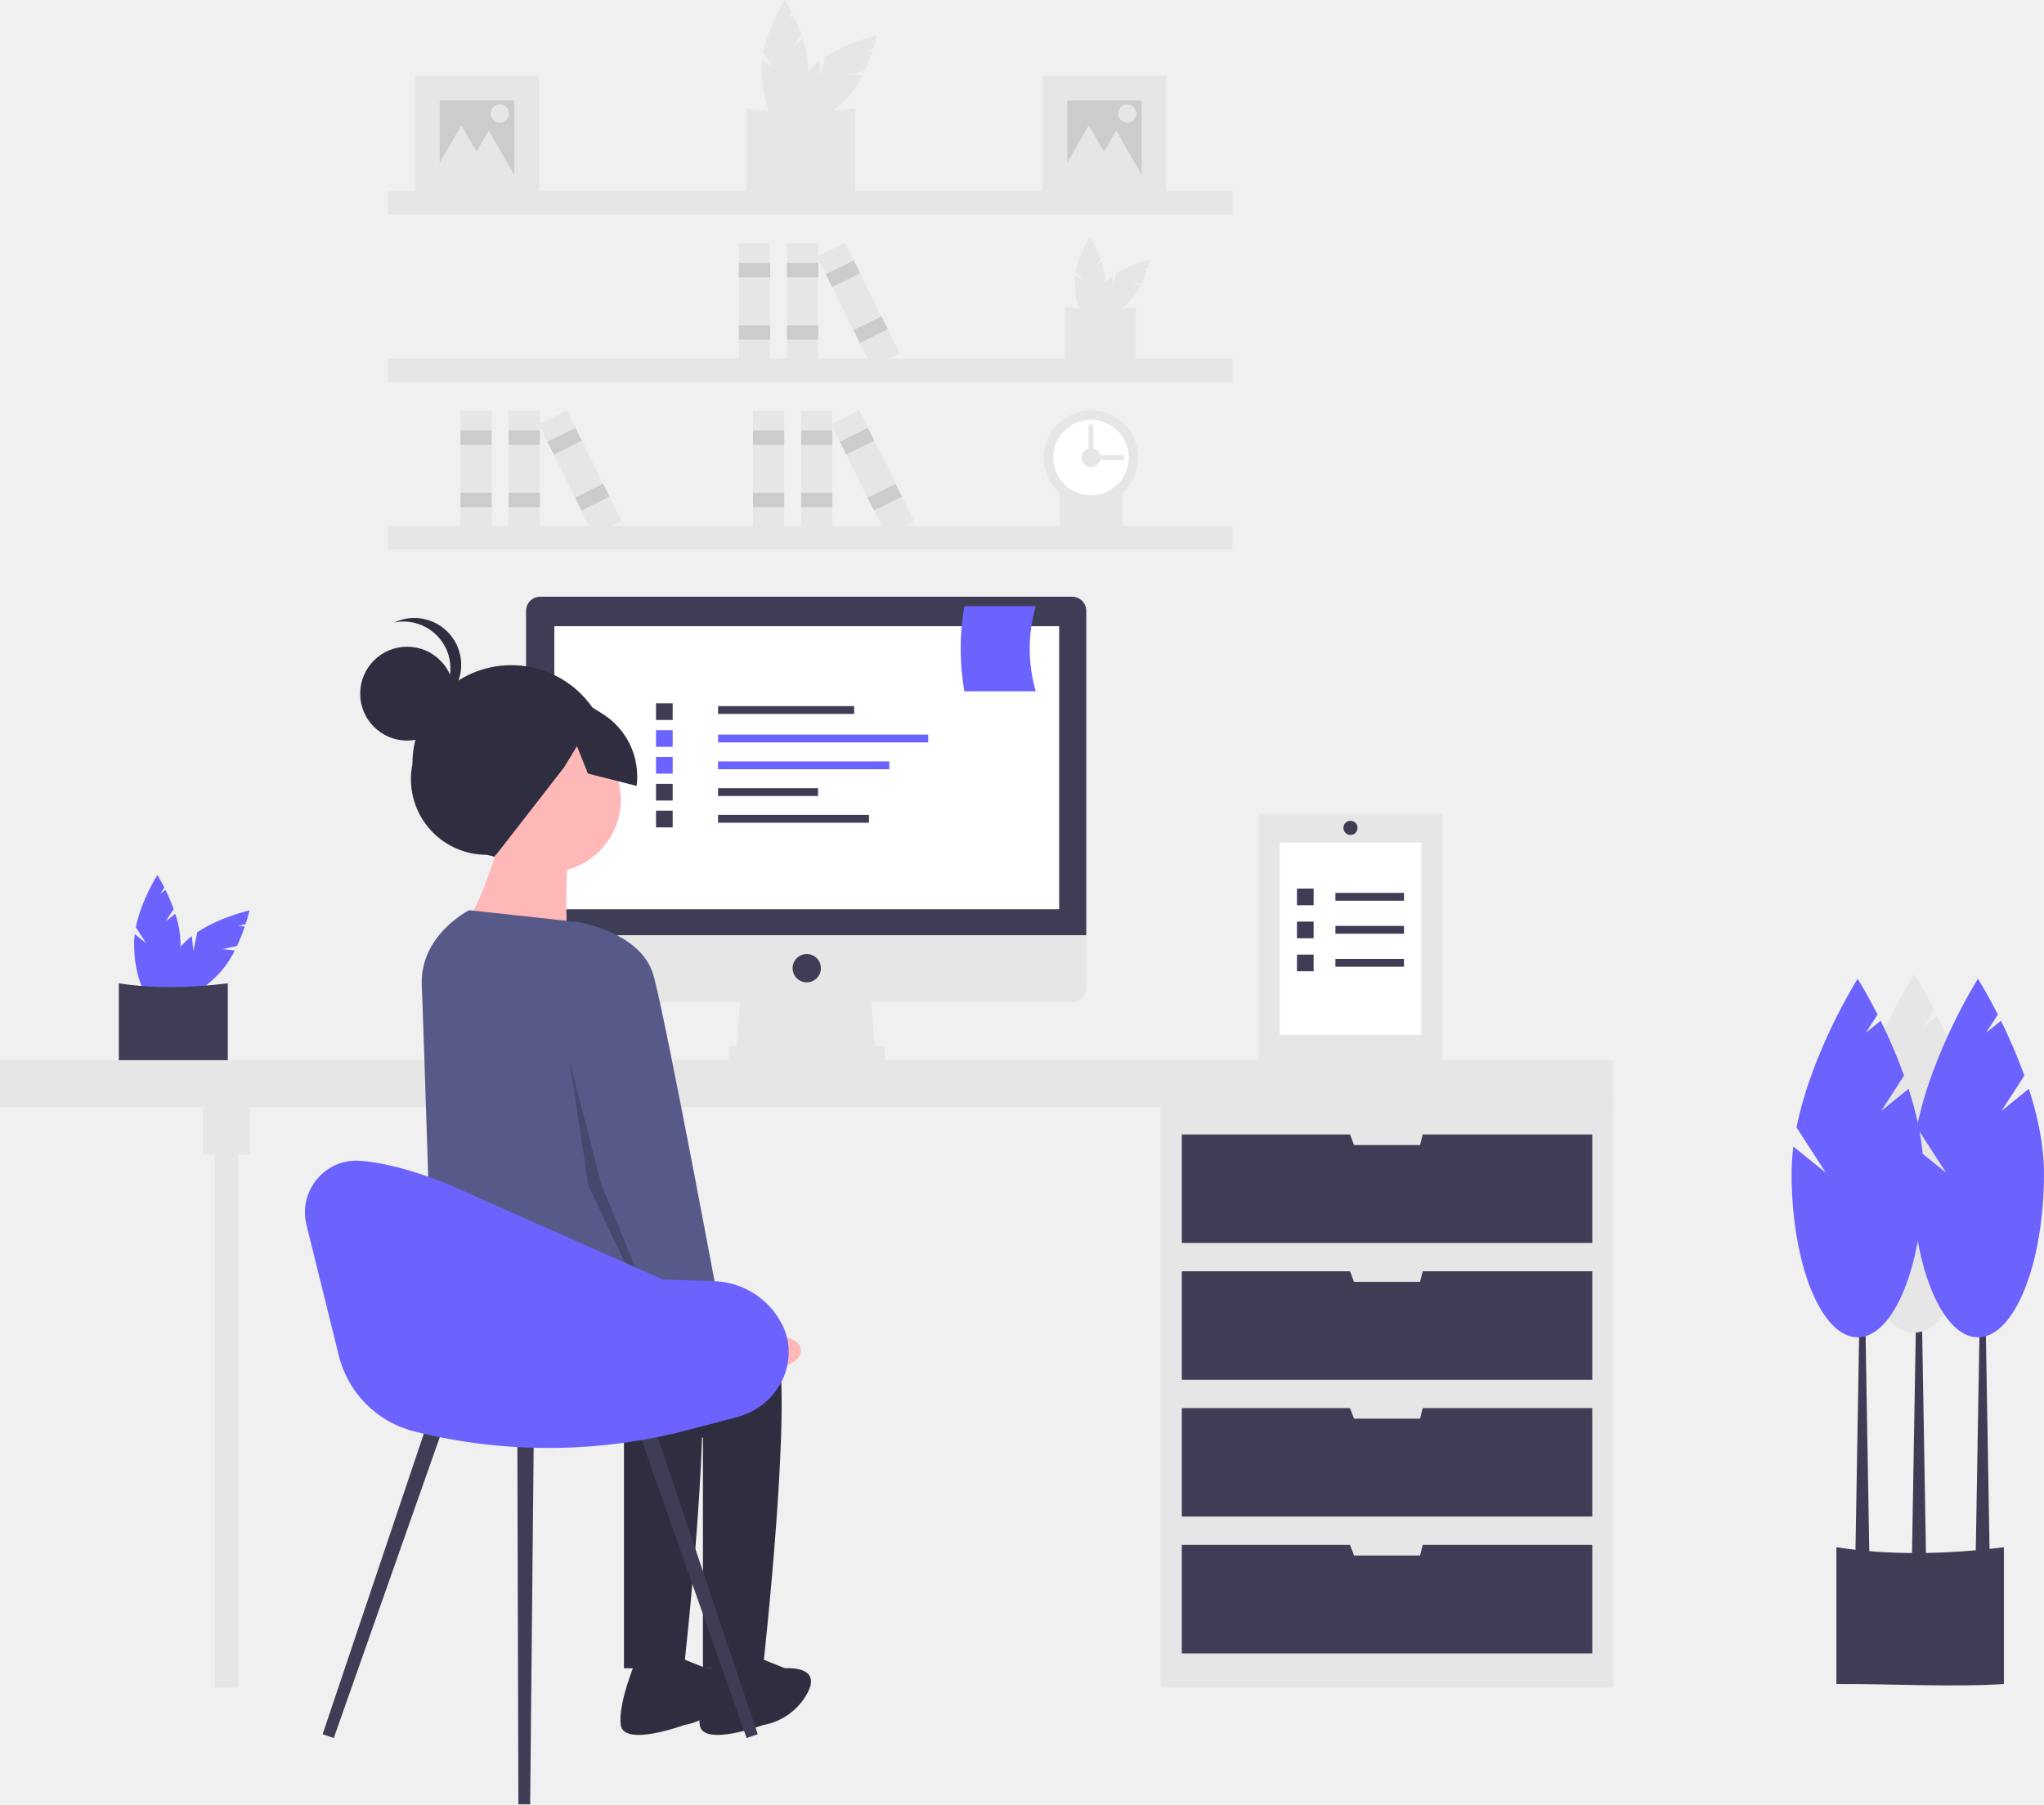
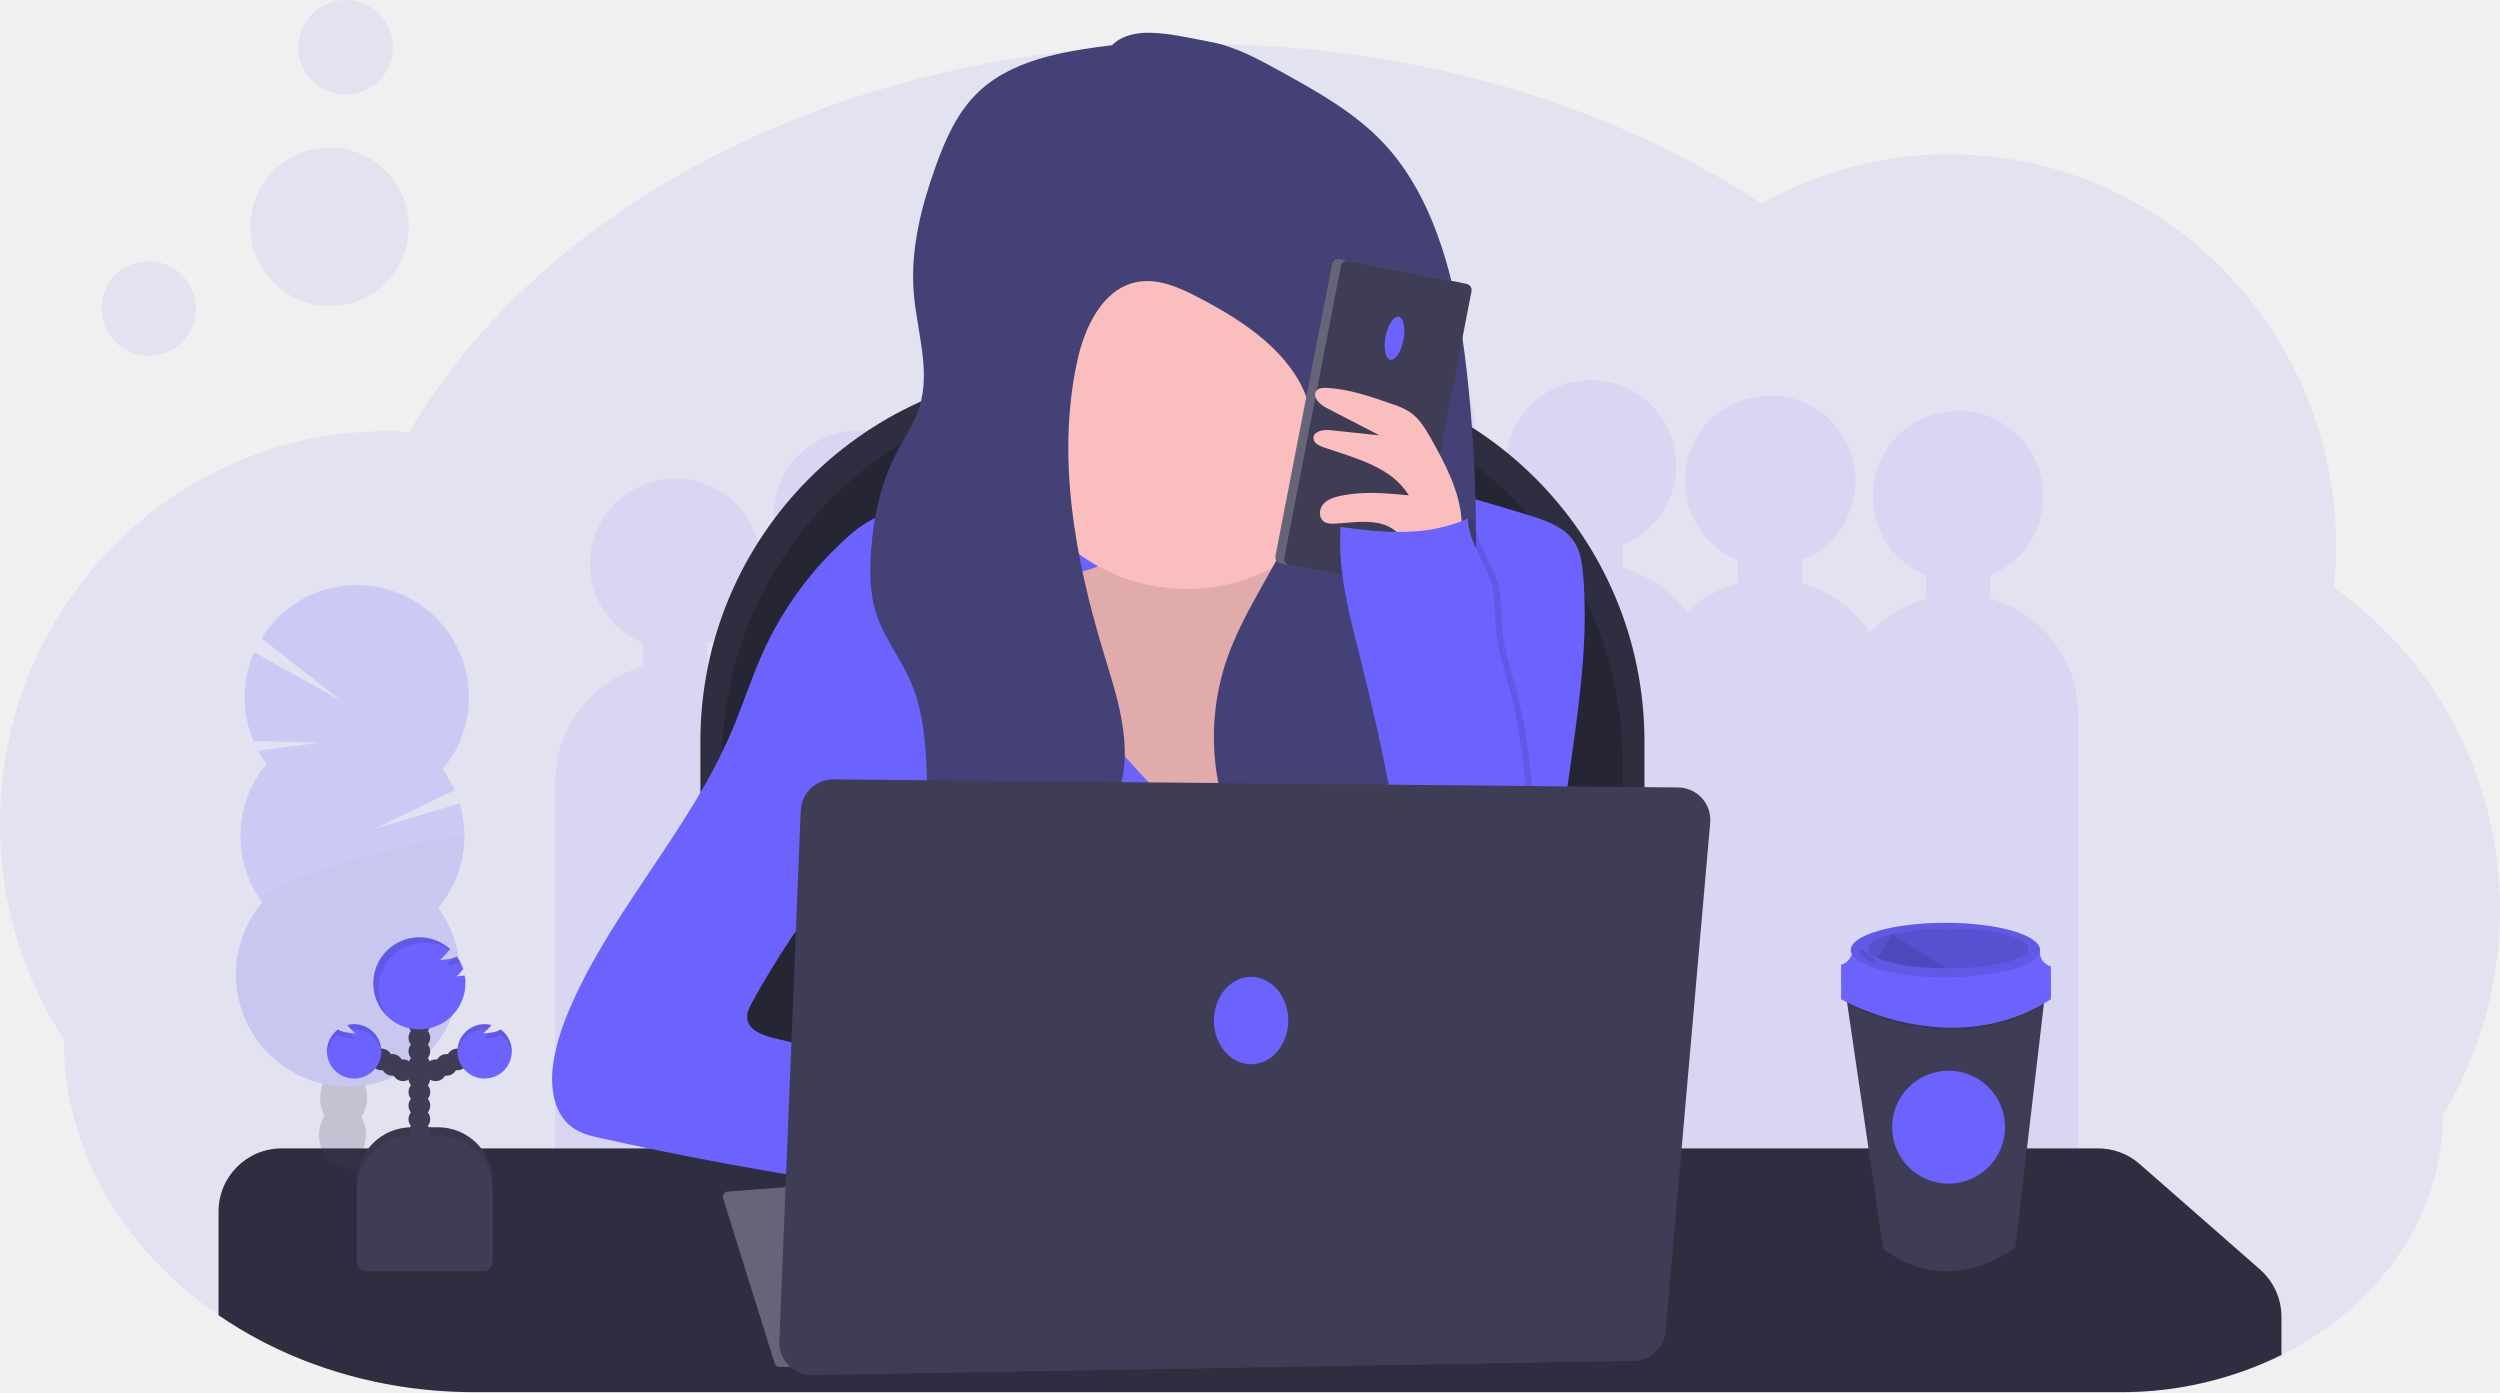
- <svg xmlns="http://www.w3.org/2000/svg" data-name="Layer 1" width="882.346" height="778.999" viewBox="0 0 882.346 778.999">
-   <path d="M501.189,80.561l3.47-5.362a80.387,80.387,0,0,0-3.56-8.333l-2.244,1.812,1.776-2.745c-1.693-3.333-3.025-5.432-3.025-5.432s-6.958,10.965-9.283,22.575l4.452,6.881-4.929-3.981a32.522,32.522,0,0,0-.27,4.078c0,13.75,4.491,24.896,10.03,24.896s10.03-11.146,10.03-24.896a42.818,42.818,0,0,0-2.295-12.847Z" transform="translate(-158.8268 -60.50072)" fill="#e6e6e6" />
-   <path d="M525.747,92.481l6.245-1.338a80.386,80.386,0,0,0,3.375-8.409l-2.868-.305,3.197-.685c1.159-3.554,1.702-5.98,1.702-5.98s-12.674,2.833-22.527,9.399l-1.717,8.014-.67-6.3a32.524,32.524,0,0,0-3.075,2.693c-9.722,9.722-14.429,20.779-10.512,24.696s14.974-.789,24.696-10.512a42.818,42.818,0,0,0,7.462-10.707Z" transform="translate(-158.8268 -60.50072)" fill="#e6e6e6" />
-   <path d="M528.028,145.685c-14.481.926-30.26-.054-47.046,0V107.253c14.791,2.303,30.565,2.066,47.046,0Z" transform="translate(-158.8268 -60.50072)" fill="#e6e6e6" />
-   <path d="M631.628,175.652l2.263-3.497a52.424,52.424,0,0,0-2.321-5.434l-1.463,1.182,1.158-1.79c-1.104-2.173-1.973-3.543-1.973-3.543a50.241,50.241,0,0,0-6.054,14.722l2.903,4.487-3.214-2.596a21.21,21.21,0,0,0-.176,2.66c0,8.967,2.928,16.236,6.541,16.236s6.541-7.269,6.541-16.236a27.923,27.923,0,0,0-1.496-8.378Z" transform="translate(-158.8268 -60.50072)" fill="#e6e6e6" />
-   <path d="M647.644,183.426l4.073-.873a52.421,52.421,0,0,0,2.201-5.484l-1.87-.199,2.085-.447c.756-2.317,1.11-3.9,1.11-3.9a50.241,50.241,0,0,0-14.691,6.129l-1.12,5.226-.437-4.109a21.208,21.208,0,0,0-2.005,1.756c-6.34,6.34-9.41,13.551-6.855,16.105s9.765-.515,16.105-6.855a27.923,27.923,0,0,0,4.866-6.982Z" transform="translate(-158.8268 -60.50072)" fill="#e6e6e6" />
-   <path d="M649.131,218.122c-9.444.604-19.734-.035-30.681,0v-25.063a110.584,110.584,0,0,0,30.681,0Z" transform="translate(-158.8268 -60.50072)" fill="#e6e6e6" />
-   <path d="M643.3,292.399c-8.339.533-17.425-.031-27.091,0V270.268a97.647,97.647,0,0,0,27.091,0Z" transform="translate(-158.8268 -60.50072)" fill="#e6e6e6" />
-   <rect x="167.508" y="82.481" width="364.547" height="10.183" fill="#e6e6e6" />
-   <rect x="167.508" y="154.78" width="364.547" height="10.183" fill="#e6e6e6" />
-   <rect x="167.508" y="227.078" width="364.547" height="10.183" fill="#e6e6e6" />
-   <circle cx="470.958" cy="197.548" r="20.366" fill="#e6e6e6" />
-   <circle cx="470.958" cy="197.548" r="16.293" fill="#fff" />
-   <circle cx="470.958" cy="197.548" r="4.073" fill="#e6e6e6" />
-   <rect x="634.876" y="249.902" width="2.037" height="16.293" transform="translate(735.1164 -438.3468) rotate(90)" fill="#e6e6e6" />
-   <rect x="628.767" y="243.793" width="2.037" height="16.293" transform="translate(1100.743 443.3769) rotate(180)" fill="#e6e6e6" />
-   <rect x="339.725" y="105.104" width="13.475" height="53.339" fill="#e6e6e6" />
-   <rect x="339.725" y="113.526" width="13.475" height="6.176" fill="#ccc" />
-   <rect x="339.725" y="140.476" width="13.475" height="6.176" fill="#ccc" />
-   <rect x="318.951" y="105.104" width="13.475" height="53.339" fill="#e6e6e6" />
-   <rect x="318.951" y="113.526" width="13.475" height="6.176" fill="#ccc" />
-   <rect x="318.951" y="140.476" width="13.475" height="6.176" fill="#ccc" />
-   <rect x="522.695" y="165.605" width="13.475" height="53.339" transform="translate(-189.1714 194.3656) rotate(-26.3396)" fill="#e6e6e6" />
-   <rect x="515.969" y="175.601" width="13.475" height="6.176" transform="translate(-183.8419 189.9708) rotate(-26.3396)" fill="#ccc" />
-   <rect x="527.926" y="199.753" width="13.475" height="6.176" transform="translate(-193.3166 197.7837) rotate(-26.3396)" fill="#ccc" />
-   <rect x="219.567" y="177.403" width="13.475" height="53.339" fill="#e6e6e6" />
-   <rect x="219.567" y="185.825" width="13.475" height="6.176" fill="#ccc" />
-   <rect x="219.567" y="212.775" width="13.475" height="6.176" fill="#ccc" />
-   <rect x="198.793" y="177.403" width="13.475" height="53.339" fill="#e6e6e6" />
-   <rect x="198.793" y="185.825" width="13.475" height="6.176" fill="#ccc" />
-   <rect x="198.793" y="212.775" width="13.475" height="6.176" fill="#ccc" />
-   <rect x="402.537" y="237.903" width="13.475" height="53.339" transform="translate(-233.7244 148.5586) rotate(-26.3396)" fill="#e6e6e6" />
-   <rect x="395.811" y="247.899" width="13.475" height="6.176" transform="translate(-228.3949 144.1638) rotate(-26.3396)" fill="#ccc" />
-   <rect x="407.769" y="272.051" width="13.475" height="6.176" transform="translate(-237.8696 151.9768) rotate(-26.3396)" fill="#ccc" />
-   <rect x="345.835" y="177.403" width="13.475" height="53.339" fill="#e6e6e6" />
-   <rect x="345.835" y="185.825" width="13.475" height="6.176" fill="#ccc" />
-   <rect x="345.835" y="212.775" width="13.475" height="6.176" fill="#ccc" />
-   <rect x="325.061" y="177.403" width="13.475" height="53.339" fill="#e6e6e6" />
-   <rect x="325.061" y="185.825" width="13.475" height="6.176" fill="#ccc" />
-   <rect x="325.061" y="212.775" width="13.475" height="6.176" fill="#ccc" />
-   <rect x="528.805" y="237.903" width="13.475" height="53.339" transform="translate(-220.6153 204.5824) rotate(-26.3396)" fill="#e6e6e6" />
-   <rect x="522.079" y="247.899" width="13.475" height="6.176" transform="translate(-215.2858 200.1876) rotate(-26.3396)" fill="#ccc" />
-   <rect x="534.036" y="272.051" width="13.475" height="6.176" transform="translate(-224.7604 208.0006) rotate(-26.3396)" fill="#ccc" />
-   <rect x="449.987" y="32.646" width="53.556" height="53.556" fill="#e6e6e6" />
-   <rect x="460.699" y="43.357" width="32.134" height="32.134" fill="#ccc" />
-   <polygon points="470 54.143 476.814 65.944 483.627 77.745 470 77.745 456.373 77.745 463.187 65.944 470 54.143" fill="#e6e6e6" />
-   <polygon points="481.839 56.398 488.653 68.199 495.466 80 481.839 80 468.212 80 475.026 68.199 481.839 56.398" fill="#e6e6e6" />
-   <circle cx="486.631" cy="48.994" r="3.946" fill="#e6e6e6" />
-   <rect x="179.123" y="32.646" width="53.556" height="53.556" fill="#e6e6e6" />
-   <rect x="189.834" y="43.357" width="32.134" height="32.134" fill="#ccc" />
-   <polygon points="199.136 54.143 205.949 65.944 212.763 77.745 199.136 77.745 185.509 77.745 192.322 65.944 199.136 54.143" fill="#e6e6e6" />
-   <polygon points="210.975 56.398 217.788 68.199 224.601 80 210.975 80 197.348 80 204.161 68.199 210.975 56.398" fill="#e6e6e6" />
-   <circle cx="215.766" cy="48.994" r="3.946" fill="#e6e6e6" />
-   <path d="M230.324,458.345l3.47-5.362a80.387,80.387,0,0,0-3.56-8.333l-2.244,1.812,1.776-2.745c-1.693-3.333-3.025-5.432-3.025-5.432s-6.958,10.965-9.283,22.575l4.452,6.881-4.929-3.981a32.524,32.524,0,0,0-.27,4.078c0,13.75,4.491,24.896,10.03,24.896s10.03-11.146,10.03-24.896a42.818,42.818,0,0,0-2.295-12.847Z" transform="translate(-158.8268 -60.50072)" fill="#6c63ff" />
-   <path d="M254.882,470.266l6.245-1.338a80.386,80.386,0,0,0,3.375-8.409l-2.868-.305,3.197-.685c1.159-3.554,1.702-5.98,1.702-5.98s-12.674,2.833-22.527,9.399l-1.717,8.014-.67-6.3a32.524,32.524,0,0,0-3.075,2.693c-9.722,9.722-14.429,20.779-10.512,24.696s14.974-.789,24.696-10.512a42.818,42.818,0,0,0,7.462-10.707Z" transform="translate(-158.8268 -60.50072)" fill="#6c63ff" />
-   <path d="M257.163,523.469c-14.481.926-30.26-.054-47.046,0V485.038c14.791,2.303,30.565,2.066,47.046,0Z" transform="translate(-158.8268 -60.50072)" fill="#3f3d56" />
-   <rect x="500.998" y="475.031" width="195.511" height="253.554" fill="#e6e6e6" />
-   <rect x="92.664" y="488.269" width="10.183" height="240.316" fill="#e6e6e6" />
-   <rect y="457.72" width="696.509" height="20.366" fill="#e6e6e6" />
-   <rect x="87.573" y="478.086" width="20.366" height="20.366" fill="#e6e6e6" />
-   <polygon points="614.155 489.796 613.009 494.379 584.497 494.379 582.779 489.796 510.162 489.796 510.162 536.638 687.344 536.638 687.344 489.796 614.155 489.796" fill="#3f3d56" />
-   <polygon points="614.155 548.857 613.009 553.439 584.497 553.439 582.779 548.857 510.162 548.857 510.162 595.698 687.344 595.698 687.344 548.857 614.155 548.857" fill="#3f3d56" />
-   <polygon points="614.155 607.918 613.009 612.5 584.497 612.5 582.779 607.918 510.162 607.918 510.162 654.759 687.344 654.759 687.344 607.918 614.155 607.918" fill="#3f3d56" />
-   <polygon points="614.155 666.979 613.009 671.561 584.497 671.561 582.779 666.979 510.162 666.979 510.162 713.82 687.344 713.82 687.344 666.979 614.155 666.979" fill="#3f3d56" />
-   <polygon points="377.785 454.665 317.706 454.665 319.742 428.19 375.748 428.19 377.785 454.665" fill="#e6e6e6" />
-   <rect x="314.651" y="451.611" width="67.207" height="6.11" fill="#e6e6e6" />
-   <path d="M621.639,318.128H392.015a6.11,6.11,0,0,0-6.11,6.11V464.252H627.748V324.237A6.11,6.11,0,0,0,621.639,318.128Z" transform="translate(-158.8268 -60.50072)" fill="#3f3d56" />
-   <path d="M385.905,464.252V487.163a6.11,6.11,0,0,0,6.11,6.11h229.624a6.11,6.11,0,0,0,6.11-6.11V464.252Z" transform="translate(-158.8268 -60.50072)" fill="#e6e6e6" />
-   <rect x="239.298" y="270.355" width="217.914" height="122.195" fill="#fff" />
-   <circle cx="348.254" cy="418.007" r="6.11" fill="#3f3d56" />
-   <path d="M1023.862,787.558c-22.254,1.424-46.502-.083-72.298,0V728.498c22.731,3.539,46.971,3.175,72.298,0Z" transform="translate(-158.8268 -60.50072)" fill="#3f3d56" />
-   <polygon points="831.432 673.3 825.322 673.3 827.359 553.949 829.395 553.949 831.432 673.3" fill="#3f3d56" />
-   <polygon points="858.926 674.107 852.816 674.107 854.853 554.755 856.889 554.755 858.926 674.107" fill="#3f3d56" />
-   <polygon points="806.993 674.107 800.883 674.107 802.92 554.755 804.956 554.755 806.993 674.107" fill="#3f3d56" />
-   <path d="M995.35,538.078l9.863-15.242a228.514,228.514,0,0,0-10.119-23.687l-6.378,5.151,5.05-7.804c-4.813-9.473-8.599-15.442-8.599-15.442s-19.78,31.17-26.389,64.173L971.435,564.786l-14.011-11.317a92.452,92.452,0,0,0-.769,11.593c0,39.086,12.765,70.771,28.512,70.771s28.512-31.685,28.512-70.771c0-12.117-2.741-24.794-6.523-36.521Z" transform="translate(-158.8268 -60.50072)" fill="#e6e6e6" />
-   <path d="M1022.844,540.114l9.863-15.242a228.515,228.515,0,0,0-10.119-23.687l-6.378,5.151,5.05-7.804c-4.813-9.473-8.599-15.442-8.599-15.442s-19.78,31.17-26.389,64.173l12.656,19.56-14.011-11.317a92.452,92.452,0,0,0-.769,11.593c0,39.086,12.765,70.771,28.512,70.771s28.512-31.685,28.512-70.771c0-12.117-2.741-24.794-6.523-36.521Z" transform="translate(-158.8268 -60.50072)" fill="#6c63ff" />
-   <path d="M970.911,540.114l9.863-15.242a228.517,228.517,0,0,0-10.119-23.687l-6.378,5.151,5.05-7.804c-4.812-9.473-8.599-15.442-8.599-15.442s-19.78,31.17-26.389,64.173l12.656,19.56-14.011-11.317a92.452,92.452,0,0,0-.769,11.593c0,39.086,12.765,70.771,28.512,70.771s28.512-31.685,28.512-70.771c0-12.117-2.741-24.794-6.523-36.521Z" transform="translate(-158.8268 -60.50072)" fill="#6c63ff" />
-   <rect x="309.964" y="304.848" width="58.756" height="3.373" fill="#3f3d56" />
-   <rect x="309.964" y="317.151" width="90.732" height="3.373" fill="#6c63ff" />
-   <rect x="309.964" y="328.742" width="73.945" height="3.373" fill="#6c63ff" />
-   <rect x="309.964" y="340.29" width="43.168" height="3.373" fill="#3f3d56" />
-   <rect x="309.964" y="351.837" width="65.151" height="3.373" fill="#3f3d56" />
-   <rect x="283.184" y="303.649" width="7.195" height="7.195" fill="#3f3d56" />
-   <rect x="283.184" y="315.24" width="7.195" height="7.195" fill="#6c63ff" />
-   <rect x="283.184" y="326.831" width="7.195" height="7.195" fill="#6c63ff" />
-   <rect x="283.184" y="338.423" width="7.195" height="7.195" fill="#3f3d56" />
-   <rect x="283.184" y="350.014" width="7.195" height="7.195" fill="#3f3d56" />
-   <path d="M605.942,358.963H575.109a107.84,107.84,0,0,1,0-36.763h30.833A66.148,66.148,0,0,0,605.942,358.963Z" transform="translate(-158.8268 -60.50072)" fill="#6c63ff" />
-   <path d="M381.591,432.645l-12.685-3.092a32.657,32.657,0,0,1-32.051-39.124v0a42.685,42.685,0,0,1,42.631-42.738h0a42.685,42.685,0,0,1,42.738,42.631v0C429.417,415.35,406.891,438.812,381.591,432.645Z" transform="translate(-158.8268 -60.50072)" fill="#2f2e41" />
-   <circle cx="236.62" cy="345.243" r="31.364" fill="#ffb8b8" />
-   <path d="M374.992,422.108s-9.545,32.727-15,35.455,43.636,6.818,43.636,6.818-1.364-31.364,1.364-34.091S374.992,422.108,374.992,422.108Z" transform="translate(-158.8268 -60.50072)" fill="#ffb8b8" />
-   <path d="M424.083,623.926s61.364-5.455,69.546,15S488.174,780.745,488.174,780.745H462.265V681.199s-110.472-31.402-110.472-42.311S424.083,623.926,424.083,623.926Z" transform="translate(-158.8268 -60.50072)" fill="#2f2e41" />
-   <path d="M484.083,775.29l13.636,5.455s16.364-1.364,9.545,10.909A27.004,27.004,0,0,1,488.174,805.29s-25.909,9.545-27.273,0,6.818-28.636,6.818-28.636Z" transform="translate(-158.8268 -60.50072)" fill="#2f2e41" />
-   <path d="M389.992,623.926s61.364-5.455,69.546,15S454.083,780.745,454.083,780.745H428.174V681.199s-78.418-18.164-78.418-29.073c0-5.125-5.343-31.171,4.073-36.658C364.457,609.274,389.992,623.926,389.992,623.926Z" transform="translate(-158.8268 -60.50072)" fill="#2f2e41" />
-   <path d="M449.992,775.29l13.636,5.455s16.364-1.364,9.545,10.909A27.004,27.004,0,0,1,454.083,805.29s-25.909,9.545-27.273,0,6.818-28.636,6.818-28.636Z" transform="translate(-158.8268 -60.50072)" fill="#2f2e41" />
-   <path d="M361.356,453.471l40.98,4.454a30.182,30.182,0,0,1,26.269,23.767L444.538,557.108s5.455,75-5.455,79.091-25.909-16.364-46.364-13.636-47.046,8.864-47.046,8.864S341.451,497.179,340.901,486.199C339.801,464.248,361.356,453.471,361.356,453.471Z" transform="translate(-158.8268 -60.50072)" fill="#575a89" />
-   <path d="M458.427,627.823l16.824,9.908s30.183-4.331,29.241,6.278-33.889,8.559-33.889,8.559l-20.275-12.493Z" transform="translate(-158.8268 -60.50072)" fill="#ffb8b8" />
-   <circle cx="175.743" cy="299.475" r="20.26" fill="#2f2e41" />
-   <path d="M353.263,349.085a20.25,20.25,0,0,0-24.247-19.836,20.25,20.25,0,1,1,12.63,38.165A20.243,20.243,0,0,0,353.263,349.085Z" transform="translate(-158.8268 -60.50072)" fill="#2f2e41" />
-   <path d="M370.643,360.575l27.313-5.029,21.005,13.165a31.863,31.863,0,0,1,14.678,31.095l-21.037-5.332-4.711-11.812-5.61,9.196-29.334,37.75-16.47-10.488-14.683-23.009Z" transform="translate(-158.8268 -60.50072)" fill="#2f2e41" />
-   <path d="M393.136,465.071l13.636-6.818s28.636,4.091,34.091,23.182,30,151.364,30,151.364L447.681,643.708l-32.727-80.455Z" transform="translate(-158.8268 -60.50072)" fill="#575a89" />
-   <polygon points="245.917 458.23 259.565 511.205 283.767 570.701 282.928 572.761 254.063 512.199 245.917 458.23" opacity="0.2" />
-   <polygon points="144.084 750.379 139.271 748.721 185.896 610.231 192.636 612.553 144.084 750.379" fill="#3f3d56" />
-   <polygon points="322.291 750.379 327.105 748.721 280.479 610.231 273.74 612.553 322.291 750.379" fill="#3f3d56" />
-   <polygon points="223.77 778.981 228.861 778.999 230.443 617.107 223.315 617.082 223.77 778.981" fill="#3f3d56" />
-   <path d="M291.127,589.357l13.966,56.445a44.826,44.826,0,0,0,32.642,32.721l0,0a238.26,238.26,0,0,0,118.547-.764l20.851-5.499c12.116-3.195,21.227-13.601,22.089-26.101a25.685,25.685,0,0,0-2.323-12.872q-.122-.26-.246-.515a34.064,34.064,0,0,0-29.598-19.138l-22.089-.713L364.521,577.282s-27.667-14.053-50.412-15.626C299.089,560.617,287.51,574.741,291.127,589.357Z" transform="translate(-158.8268 -60.50072)" fill="#6c63ff" />
-   <rect x="543.257" y="351.309" width="79.426" height="107.939" fill="#e6e6e6" />
-   <rect x="552.421" y="363.764" width="61.097" height="83.03" fill="#fff" />
-   <rect x="576.467" y="385.492" width="29.602" height="3.373" fill="#3f3d56" />
-   <rect x="559.87" y="383.625" width="7.195" height="7.195" fill="#3f3d56" />
-   <rect x="576.467" y="399.748" width="29.602" height="3.373" fill="#3f3d56" />
-   <rect x="559.87" y="397.881" width="7.195" height="7.195" fill="#3f3d56" />
-   <rect x="576.467" y="414.004" width="29.602" height="3.373" fill="#3f3d56" />
-   <rect x="559.87" y="412.137" width="7.195" height="7.195" fill="#3f3d56" />
-   <rect x="579.915" y="354.364" width="6.11" height="6.11" rx="3.055" fill="#3f3d56" />
+ <svg xmlns="http://www.w3.org/2000/svg" id="a154b3ae-224e-4b43-86b8-0ffeb27982c5" data-name="Layer 1" width="1144" height="637" viewBox="0 0 1144 637">
+   <path d="M1172,547.81a180.56,180.56,0,0,1-26.12,93.88c0,34.62-16.14,66-42.32,88.87a144.74,144.74,0,0,1-21.08,15.28c-.3.19-.61.37-.92.55-.56.33-1.12.66-1.69,1l-.53.31h0c-2.39,1.35-4.83,2.65-7.32,3.87a165.67,165.67,0,0,1-73.76,17H245.17q-9,0-17.84-.72a211.15,211.15,0,0,1-61.06-14.14q-5.72-2.26-11.22-4.86-2.62-1.23-5.19-2.53c-1.07-.54-2.14-1.1-3.2-1.66A190.5,190.5,0,0,1,128,733.32a183.89,183.89,0,0,1-15.8-12.12C78.17,692,57.12,651.59,57.12,607A180.5,180.5,0,0,1,28,508.32c0-99.14,79.24-179.51,177-179.51,3,0,6,.09,9,.25.43,0,.85,0,1.28.06,16.48-28.09,38.51-53.9,65-76.62,72.24-61.9,177.82-100.92,295.43-100.92,98.82,0,189.15,27.55,258.34,73.07A174.18,174.18,0,0,1,920,202.1c97.74,0,177,80.37,177,179.51a184.9,184.9,0,0,1-1,18.78A180,180,0,0,1,1172,547.81Z" transform="translate(-28 -131.5)" fill="#6c63ff" opacity="0.1" />
+   <path d="M938.69,405.47V394.74a39.05,39.05,0,1,0-29.38,0v10.73A55,55,0,0,0,883.77,421a55.08,55.08,0,0,0-31.08-22.52V387.74a39.05,39.05,0,1,0-29.38,0v10.73a55,55,0,0,0-23.21,13.16,55.08,55.08,0,0,0-29.41-20.16V380.74a39.05,39.05,0,1,0-29.38,0v10.73a55,55,0,0,0-26,16.06,55.09,55.09,0,0,0-36.57-33.06V363.74a39.05,39.05,0,1,0-29.38,0v10.73a55,55,0,0,0-40,47.77,54.62,54.62,0,0,0-16.57-7.77V403.74a39.05,39.05,0,1,0-29.38,0v10.73a55.18,55.18,0,0,0-34.66,28.7,54.58,54.58,0,0,0-15-6.7V425.74a39.05,39.05,0,1,0-29.38,0v10.73a54.29,54.29,0,0,0-14.21,6.22,55.14,55.14,0,0,0-34.41-28.22V403.74a39.05,39.05,0,1,0-29.38,0v10.73a55.1,55.1,0,0,0-35.87,31.36,55,55,0,0,0-18.75-9.36V425.74a39.05,39.05,0,1,0-29.38,0v10.73a55,55,0,0,0-40.31,53v248H392v-22h52v22H554v-22h79v-40h68v17h82v7h86v7H979v-248A55,55,0,0,0,938.69,405.47Z" transform="translate(-28 -131.5)" fill="#6c63ff" opacity="0.1" />
+   <path d="M490.78,169h91.43A170.28,170.28,0,0,1,752.5,339.28V570a0,0,0,0,1,0,0h-432a0,0,0,0,1,0,0V339.28A170.28,170.28,0,0,1,490.78,169Z" fill="#2f2e41" />
+   <path d="M500.78,178.28h71.43A170.28,170.28,0,0,1,742.5,348.56V560.71a0,0,0,0,1,0,0h-412a0,0,0,0,1,0,0V348.56A170.28,170.28,0,0,1,500.78,178.28Z" opacity="0.2" />
+   <path d="M1072,734.09v17.46a165.67,165.67,0,0,1-73.76,17H245.17q-9,0-17.84-.72a211.15,211.15,0,0,1-61.06-14.14q-5.72-2.26-11.22-4.86-2.62-1.23-5.19-2.53c-1.07-.54-2.14-1.1-3.2-1.66A190.5,190.5,0,0,1,128,733.32V685.9A28.9,28.9,0,0,1,156.9,657H988.13a28.9,28.9,0,0,1,19,7.17l55,48.2A28.87,28.87,0,0,1,1072,734.09Z" transform="translate(-28 -131.5)" fill="#2f2e41" />
+   <path d="M510.67,357.31q-32.71,2.16-65.17,7c-6.15.92-12.39,1.94-18,4.66a52.8,52.8,0,0,0-11.94,8.56,157.38,157.38,0,0,0-38,51.53c-5.57,12.15-9.57,25-14.82,37.25-18.69,43.75-52.59,79.53-72.32,122.82-4.27,9.37-7.87,19.15-9.3,29.34-1.48,10.54.2,22.84,8.86,29,4,2.83,8.86,4,13.62,5a1641.51,1641.51,0,0,0,181.57,29.65c-6.61-6.38-8.82-16.27-7.95-25.41s4.46-17.78,8-26.25q-51.81-11.43-103.36-24c-5.13-1.25-11.29-3.6-11.92-8.84-.32-2.67,1-5.24,2.3-7.59a407.17,407.17,0,0,1,52.4-74c0,28.06-1.39,59.75-1.39,87.82H747.35a248,248,0,0,1-6.84-48.85C739,501.24,757.1,447.89,752.4,394.24c-.44-4.95-1.12-10.05-3.71-14.29-4.47-7.32-13.39-10.35-21.59-12.85-31.44-9.56-63.54-19.23-96.4-18.48-9.77.23-19.5,1.37-29.21,2.52C571.9,354.63,540.4,355.34,510.67,357.31Z" transform="translate(-28 -131.5)" fill="#6c63ff" />
+   <path d="M358.88,679.82l23.6,75.53a2.36,2.36,0,0,0,2.25,1.65H486l-24-88-101.06,7.77A2.36,2.36,0,0,0,358.88,679.82Z" transform="translate(-28 -131.5)" fill="#656478" />
+   <path d="M532,389.79c-4.4,2.53-9.53,3.44-14.53,4.31l-32.27,5.6c-6.28,1.09-12.89,2.33-17.73,6.48-9.9,8.47-7.76,24.06-4.76,36.74l6,25.44c4.52,19.12,9.14,38.47,18.41,55.79,16.19,30.23,45.89,52,78.55,62.49,11.67,3.75,24,6.19,36.18,4.85,23.86-2.62,44.27-19.63,56.85-40.08s18.57-44.17,24.06-67.55c5.27-22.38,10.28-45.08,9.94-68.08-.1-7.16-.82-14.64-4.64-20.71-8.37-13.33-27.34-14.33-42.89-11.87-2.42.39-4.93.81-7.26.08-7-2.18-7.16-11.79-10.16-18.46-5.67-12.58-22.49-14.81-36.24-13.67s-35.16,2.61-47.14,10.4C532.85,369,545.51,382,532,389.79Z" transform="translate(-28 -131.5)" fill="#fbbebe" />
+   <path d="M532,389.79c-4.4,2.53-9.53,3.44-14.53,4.31l-32.27,5.6c-6.28,1.09-12.89,2.33-17.73,6.48-9.9,8.47-7.76,24.06-4.76,36.74l6,25.44c4.52,19.12,9.14,38.47,18.41,55.79,16.19,30.23,45.89,52,78.55,62.49,11.67,3.75,24,6.19,36.18,4.85,23.86-2.62,44.27-19.63,56.85-40.08s18.57-44.17,24.06-67.55c5.27-22.38,10.28-45.08,9.94-68.08-.1-7.16-.82-14.64-4.64-20.71-8.37-13.33-27.34-14.33-42.89-11.87-2.42.39-4.93.81-7.26.08-7-2.18-7.16-11.79-10.16-18.46-5.67-12.58-22.49-14.81-36.24-13.67s-35.16,2.61-47.14,10.4C532.85,369,545.51,382,532,389.79Z" transform="translate(-28 -131.5)" opacity="0.1" />
+   <path d="M505.29,418.45c4.88,10.24,8.54,21.1,14.44,30.79,4.69,7.7,10.7,14.49,16.68,21.24C551.9,488,567.59,505.66,586.76,519a222.93,222.93,0,0,1,55.37-109c8.26-8.87,18.6-17.61,30.72-17.28,7.52.21,14.46,3.94,20.72,8.09,7,4.63,13.62,10,18.65,16.67,7.95,10.62,11.38,24.07,12,37.32s-1.44,26.47-3.48,39.57l-10.5,67.71c-.61,3.92-1.46,8.25-4.66,10.6a14.67,14.67,0,0,1-6,2.16c-38.17,7.43-77.51,2.61-116.4,2.23-43-.41-87.19,4.49-127.92-9.19-2.13-.72-4.34-1.55-5.78-3.26a12.06,12.06,0,0,1-2-4.31c-9.49-30.72-1.88-63.73,3.75-95.38a748.38,748.38,0,0,0,9.51-75.78c.17-2.29,25.33,2.77,28.14,4.39C496.53,398.07,501.61,410.73,505.29,418.45Z" transform="translate(-28 -131.5)" fill="#6c63ff" />
+   <g opacity="0.2">
+     <path d="M194.87,668.29c0,.46-.05.91-.1,1.35q-5.72-2.26-11.22-4.86a9.1,9.1,0,0,1-5.19-2.53c-1.07-.54-2.14-1.1-3.2-1.66a13.68,13.68,0,0,1,.81-1.46c2.06-3.26,5.19-5.3,8.64-5.19s6.44,2.34,8.29,5.71A16.87,16.87,0,0,1,194.87,668.29Z" transform="translate(-28 -131.5)" fill="#3f3d56" />
+     <path d="M195.41,651.17a16.88,16.88,0,0,1-2.51,8.48c-2.06,3.25-5.19,5.29-8.64,5.18l-.71-.05a9.1,9.1,0,0,1-5.19-2.53,12.53,12.53,0,0,1-2.39-3.12,17.55,17.55,0,0,1,.54-17.12c2.06-3.26,5.19-5.3,8.64-5.19s6.44,2.34,8.29,5.71A16.87,16.87,0,0,1,195.41,651.17Z" transform="translate(-28 -131.5)" fill="#3f3d56" />
+     <ellipse cx="185.25" cy="633.7" rx="14.01" ry="10.7" transform="translate(-481.98 667.38) rotate(-88.19)" fill="#3f3d56" />
+     <ellipse cx="185.79" cy="616.59" rx="14.01" ry="10.7" transform="translate(-464.35 651.34) rotate(-88.19)" fill="#3f3d56" />
+     <ellipse cx="186.33" cy="599.47" rx="14.01" ry="10.7" transform="translate(-446.72 635.3) rotate(-88.19)" fill="#3f3d56" />
+     <path d="M150,481.05a49.66,49.66,0,0,1-3.8-6l28.26-3.73L144,470.6a51.38,51.38,0,0,1,.31-40.64l40.12,22.44-36.75-28.84a51.28,51.28,0,1,1,82.84,60,51.12,51.12,0,0,1,5.55,9.53L199,510.93l39.33-11.83A51.34,51.34,0,0,1,228.53,547,51.28,51.28,0,1,1,148,544.43a51.28,51.28,0,0,1,2-63.38Z" transform="translate(-28 -131.5)" fill="#6c63ff" />
+     <path d="M240.5,515.62a51.06,51.06,0,0,1-12,31.35A51.28,51.28,0,1,1,148,544.43C141.37,535.49,240.68,509.87,240.5,515.62Z" transform="translate(-28 -131.5)" opacity="0.1" />
+   </g>
+   <circle cx="68.02" cy="141.18" r="21.63" fill="#6c63ff" opacity="0.1" />
+   <circle cx="158.17" cy="21.63" r="21.63" fill="#6c63ff" opacity="0.1" />
+   <circle cx="150.84" cy="103.76" r="36.25" fill="#6c63ff" opacity="0.1" />
+   <circle cx="543" cy="185.5" r="84" fill="#fbbebe" />
+   <path d="M536.88,152.17c-22.41,2.84-46.6,6.59-62.44,22.69-8.86,9-14.05,21-18.32,32.88-6.62,18.5-11.55,38-10,57.63,1.38,17.56,7.88,35.52,2.62,52.34-2.42,7.74-7.17,14.5-10.86,21.71-6.84,13.39-10.06,28.4-11.24,43.39-.82,10.31-.66,20.92,2.73,30.69,3.61,10.4,10.65,19.25,15.11,29.31,6.6,14.86,7.26,31.58,7.77,47.83s.94,32.39,1.32,48.58c.24,10.18.26,21.08-5.37,29.57,20.79-8.33,41.87-16.83,59.66-30.43s32.19-33.21,34.49-55.49c1.86-18.06-4.24-35.86-9.5-53.24-13-43-21.4-88.84-11.94-132.75,3.41-15.81,11.7-33.46,27.61-36.37,9.71-1.77,19.4,2.66,28.15,7.24,20.68,10.82,42,24.82,49.7,46.85,7,19.92,1.11,42.11-8,61.13s-21.51,36.51-28.59,56.39c-10.87,30.5-7.81,66.21,10.25,93.08s51.43,43.4,83.52,39.06c-2.51-10.84-10.38-19.6-14.6-29.9-7.67-18.71-2.5-40.23,5.75-58.69S694.21,440,699.37,420.4c3.64-13.8,4.08-28.22,4.06-42.49,0-22.46-1.11-44.93-3.27-67.29s-5.46-45-12.58-66.51c-5.72-17.25-14.05-33.93-26.51-47.16-13.26-14.09-30.52-23.64-47.47-33-10.14-5.58-20.5-11.23-31.88-13.32-9-1.65-18.46-4-27.64-4.15C547.84,146.39,541.28,147.74,536.88,152.17Z" transform="translate(-28 -131.5)" fill="#434175" />
+   <rect x="624.01" y="254.09" width="60.85" height="141.74" rx="2.9" transform="translate(45.9 -250.24) rotate(10.98)" fill="#656478" />
+   <rect x="628.09" y="254.88" width="60.85" height="141.74" rx="2.9" transform="translate(46.13 -251) rotate(10.98)" fill="#3f3d56" />
+   <ellipse cx="666.17" cy="286.29" rx="10.05" ry="4.15" transform="translate(230.2 754.21) rotate(-79.02)" fill="#6c63ff" />
+   <path d="M683,332.5c-2.64-4.67-5.46-9.5-9.91-12.49a35,35,0,0,0-8.18-3.67c-9.69-3.39-19.54-6.81-29.79-7.35-1.67-.08-3.58,0-4.67,1.28-2.24,2.63,1.31,6.21,4.38,7.8l24.42,12.65-22.51-2.38c-3.27-.35-7.93.54-7.69,3.82.16,2.15,2.52,3.32,4.56,4,14.45,5,31.15,8.92,39.06,22-10.54-1-21.31-2-31.64.32-2.83.64-5.76,1.63-7.61,3.86s-2.06,6,.27,7.77c1.44,1.07,3.38,1.1,5.18,1,7.33-.35,14.85-1.81,21.89.28s13.29,9.47,10.86,16.39c6.24.56,13.62,0,19.39-2.69,6.36-3,6.21-8.64,5.82-15.44C696,356.33,689.39,343.9,683,332.5Z" transform="translate(-28 -131.5)" fill="#fbbebe" />
+   <path d="M676.69,550.49a1125.21,1125.21,0,0,0-23-116.92c-5-20-10.68-40.34-9.25-60.92,20.66,2.63,39.17,4.58,58.21-3.86.31,10.81,8.15,20,11,30.45,1.91,7,1.19,14.41,1.94,21.62s3,14.2,4.93,21.21a260.23,260.23,0,0,1,6.63,106.74C709.48,550.91,694.32,553.22,676.69,550.49Z" transform="translate(-28 -131.5)" opacity="0.1" />
+   <path d="M673.69,550.49a1125.21,1125.21,0,0,0-23-116.92c-5-20-10.68-40.34-9.25-60.92,20.66,2.63,39.17,4.58,58.21-3.86.31,10.81,8.15,20,11,30.45,1.91,7,1.19,14.41,1.94,21.62s3,14.2,4.93,21.21a260.23,260.23,0,0,1,6.63,106.74C706.48,550.91,691.32,553.22,673.69,550.49Z" transform="translate(-28 -131.5)" fill="#6c63ff" />
+   <path d="M384.63,745.27l9.79-242.87a14.86,14.86,0,0,1,15-14.26l386.52,3.7A14.86,14.86,0,0,1,810.59,508L790.17,740.67a14.86,14.86,0,0,1-14.55,13.56l-375.88,6.5A14.87,14.87,0,0,1,384.63,745.27Z" transform="translate(-28 -131.5)" fill="#3f3d56" />
+   <ellipse cx="572.5" cy="467" rx="17" ry="20" fill="#6c63ff" />
+   <path d="M964,584.76l-.8,6.86-13,110.86c-33.89,23.63-60.25.92-60.48,0L873.34,591.1l-.93-6.34Z" transform="translate(-28 -131.5)" fill="#3f3d56" />
+   <path d="M964,584.76l-.8,6.86c-38.18,22.2-78.91,4.92-89.86-.52l-.93-6.34Z" transform="translate(-28 -131.5)" opacity="0.1" />
+   <path d="M870.5,578.74v10s50.5,29.36,96,0v-10Z" transform="translate(-28 -131.5)" fill="#6c63ff" />
+   <path d="M876.37,565.53s-1.47,6.75-5.87,7.34v8.51h96v-7.63s-5.87-1.47-5-8.22Z" transform="translate(-28 -131.5)" fill="#6c63ff" />
+   <ellipse cx="890.21" cy="434.76" rx="43.3" ry="12.48" fill="#6c63ff" />
+   <ellipse cx="890.21" cy="434.76" rx="43.3" ry="12.48" opacity="0.1" />
+   <path d="M956.22,565.53c0,5-16.42,9.1-36.69,9.1h-1.08c-13.61-.1-25.37-2-31.37-4.84-2.71-1.28-4.25-2.73-4.25-4.26,0-2.54,4.2-4.84,11-6.49a113.49,113.49,0,0,1,25.73-2.61C939.8,556.43,956.22,560.5,956.22,565.53Z" transform="translate(-28 -131.5)" opacity="0.1" />
+   <path d="M918.45,574.63c-13.61-.1-25.37-2-31.37-4.84h0L893.8,559Z" transform="translate(-28 -131.5)" opacity="0.1" />
+   <path d="M880.1,566.23c-.52-.11-1.21.07-1.31.59a1.27,1.27,0,0,0,.2.75,10.67,10.67,0,0,0,4.78,4.09,2.85,2.85,0,0,0,1.09.35,1,1,0,0,0,1-.52,1.13,1.13,0,0,0-.07-.93,4.13,4.13,0,0,0-1.24-1.36C883.21,568.15,881.84,566.52,880.1,566.23Z" transform="translate(-28 -131.5)" opacity="0.1" />
+   <circle cx="891.67" cy="515.79" r="25.83" fill="#6c63ff" />
+   <path d="M188.33,515.85h12.11a25,25,0,0,1,25,25V578a0,0,0,0,1,0,0H163.33a0,0,0,0,1,0,0V540.85A25,25,0,0,1,188.33,515.85Z" fill="#3f3d56" />
+   <path d="M188.33,515.85h12.11a25,25,0,0,1,25,25V578a0,0,0,0,1,0,0H163.33a0,0,0,0,1,0,0V540.85A25,25,0,0,1,188.33,515.85Z" opacity="0.1" />
+   <circle cx="191.9" cy="524.55" r="4.97" fill="#3f3d56" />
+   <circle cx="191.9" cy="518.34" r="4.97" fill="#3f3d56" />
+   <circle cx="191.9" cy="512.12" r="4.97" fill="#3f3d56" />
+   <circle cx="191.9" cy="505.91" r="4.97" fill="#3f3d56" />
+   <circle cx="191.9" cy="499.7" r="4.97" fill="#3f3d56" />
+   <circle cx="191.9" cy="493.49" r="4.97" fill="#3f3d56" />
+   <circle cx="191.9" cy="487.28" r="4.97" fill="#3f3d56" />
+   <circle cx="199.36" cy="489.76" r="4.97" fill="#3f3d56" />
+   <circle cx="204.33" cy="487.28" r="4.97" fill="#3f3d56" />
+   <circle cx="209.3" cy="484.79" r="4.97" fill="#3f3d56" />
+   <circle cx="191.9" cy="481.07" r="4.97" fill="#3f3d56" />
+   <circle cx="191.9" cy="474.86" r="4.97" fill="#3f3d56" />
+   <circle cx="191.9" cy="468.64" r="4.97" fill="#3f3d56" />
+   <circle cx="191.9" cy="462.43" r="4.97" fill="#3f3d56" />
+   <path d="M240.5,577.91c-1.23.18-2.47.31-3.71.39A28.56,28.56,0,0,0,240,575a21.22,21.22,0,0,0-3-5.83,10.22,10.22,0,0,1-4,1.26c-1.23.18-2.47.31-3.71.4,1.63-1.33,3.15-3.33,4.75-5a21.09,21.09,0,1,0,6.61,12Z" transform="translate(-28 -131.5)" fill="#6c63ff" />
+   <path d="M257.11,602.6a9.68,9.68,0,0,1-4.18,1.39c-1.23.18-2.47.32-3.71.4a36.4,36.4,0,0,0,3.68-3.82,12.44,12.44,0,1,0,4.21,2Z" transform="translate(-28 -131.5)" fill="#6c63ff" />
+   <circle cx="184.45" cy="489.76" r="4.97" fill="#3f3d56" />
+   <circle cx="179.48" cy="487.28" r="4.97" fill="#3f3d56" />
+   <circle cx="174.51" cy="484.79" r="4.97" fill="#3f3d56" />
+   <path d="M182.7,602.6a9.64,9.64,0,0,0,4.18,1.39c1.23.18,2.47.32,3.71.4a35.42,35.42,0,0,1-3.68-3.82,12.44,12.44,0,1,1-4.21,2Z" transform="translate(-28 -131.5)" fill="#6c63ff" />
+   <path d="M188.33,519.58h12.11a25,25,0,0,1,25,25v32.87a4.24,4.24,0,0,1-4.24,4.24H167.57a4.24,4.24,0,0,1-4.24-4.24V544.58a25,25,0,0,1,25-25Z" fill="#3f3d56" />
+   <g opacity="0.1">
+     <path d="M240.88,579.27a18.83,18.83,0,0,1-1.6,1.52c.57,0,1.13-.09,1.7-.15C241,580.18,240.93,579.72,240.88,579.27Z" transform="translate(-28 -131.5)" />
+     <path d="M231.82,573.33c1.25-.08,2.48-.21,3.72-.39a12,12,0,0,0,3.23-.88,21.28,21.28,0,0,0-1.74-2.87,7.52,7.52,0,0,1-2,.85A28.79,28.79,0,0,1,231.82,573.33Z" transform="translate(-28 -131.5)" />
+     <path d="M201.27,584a21.08,21.08,0,0,1,32.5-17.76l.32-.34a21.1,21.1,0,1,0-27.82,31.73A21,21,0,0,1,201.27,584Z" transform="translate(-28 -131.5)" />
+   </g>
+   <g opacity="0.1">
+     <path d="M249.22,606.87c1.24-.08,2.48-.21,3.71-.39a9.7,9.7,0,0,0,4.18-1.4,12.43,12.43,0,0,1,5,8.8,11.38,11.38,0,0,0,.07-1.31,12.38,12.38,0,0,0-5-10,9.68,9.68,0,0,1-4.18,1.39l-1,.13A25.37,25.37,0,0,1,249.22,606.87Z" transform="translate(-28 -131.5)" />
+     <path d="M249.72,602.63a10.19,10.19,0,0,1,1.24.09c.65-.69,1.29-1.43,1.94-2.15a12.4,12.4,0,0,0-15.6,12c0,.42,0,.83.06,1.24A12.42,12.42,0,0,1,249.72,602.63Z" transform="translate(-28 -131.5)" />
+   </g>
+   <g opacity="0.1">
+     <path d="M190.59,606.87c-1.24-.08-2.48-.21-3.71-.39a9.65,9.65,0,0,1-4.18-1.4,12.43,12.43,0,0,0-5,8.8,11.38,11.38,0,0,1-.07-1.31,12.38,12.38,0,0,1,5-10,9.64,9.64,0,0,0,4.18,1.39l1,.13A23.67,23.67,0,0,0,190.59,606.87Z" transform="translate(-28 -131.5)" />
+     <path d="M190.09,602.63a10.36,10.36,0,0,0-1.25.09c-.64-.69-1.28-1.43-1.93-2.15a12.4,12.4,0,0,1,15.6,12c0,.42,0,.83-.06,1.24A12.42,12.42,0,0,0,190.09,602.63Z" transform="translate(-28 -131.5)" />
+   </g>
</svg>
